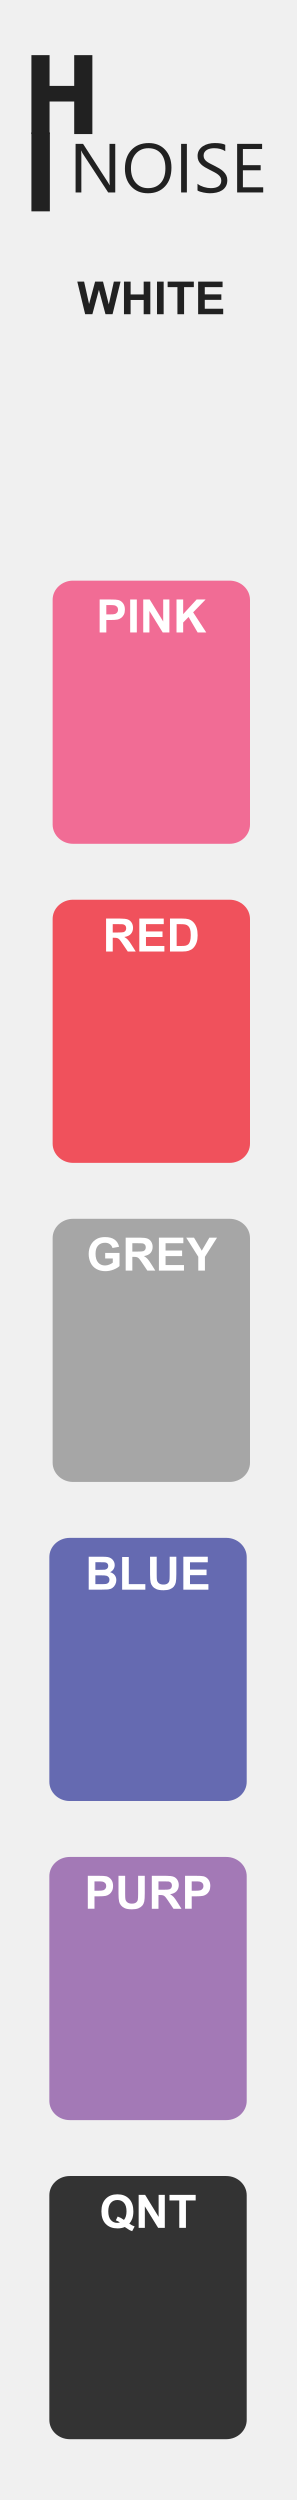
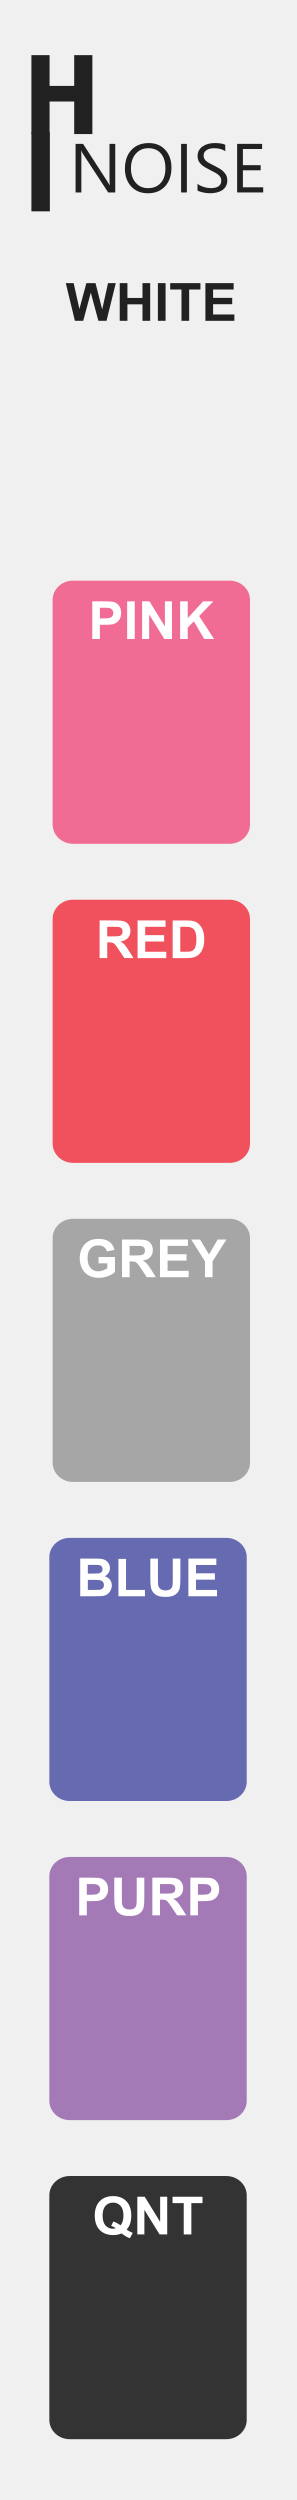
<svg xmlns="http://www.w3.org/2000/svg" version="1.0" id="svg55117" x="0px" y="0px" width="45px" height="380px" viewBox="-337 116.84 45 380" enable-background="new -337 116.84 45 380" xml:space="preserve">
  <path id="path25061" fill="#F0F0F0" d="  M-337,116.84h45v380h-45V116.84z" />
  <path id="path25377_6_" fill="#F0F0F0" d="M-299,159.52  c0-1.609-1.396-2.923-3.1-2.923h-23.8c-1.704,0-3.1,1.314-3.1,2.923v34.15  c0,1.609,1.396,2.927,3.1,2.927h23.8c1.704,0,3.1-1.318,3.1-2.927V159.52  z" />
  <g>
-     <path fill="#212121" d="M-324.056,164.603l-1.196-4.957h1.036l0.755,3.405l0.916-3.405   h1.203l0.878,3.462l0.769-3.462h1.019l-1.217,4.957h-1.073l-0.998-3.706   l-0.995,3.706H-324.056z" />
-     <path fill="#212121" d="M-318.156,164.603v-4.957h1.012v1.951h1.982v-1.951h1.012v4.957   h-1.012v-2.167h-1.982v2.167H-318.156z" />
-     <path fill="#212121" d="M-313.135,164.603v-4.957h1.012v4.957H-313.135z" />
-     <path fill="#212121" d="M-310.032,164.603v-4.119h-1.487v-0.838h3.982v0.838h-1.483v4.119   H-310.032z" />
-     <path fill="#212121" d="M-306.884,164.603v-4.957h3.715v0.838h-2.704v1.099h2.516v0.835   h-2.516v1.349h2.799v0.835H-306.884z" />
+     <path fill="#212121" d="M-325.617,165.603l-1.382-5.727h1.196l0.873,3.934l1.058-3.934   h1.39l1.015,4l0.889-4h1.176l-1.405,5.727h-1.24l-1.153-4.281l-1.149,4.281H-325.617   z" />
+     <path fill="#212121" d="M-318.801,165.603v-5.727h1.169v2.254h2.29v-2.254h1.169v5.727   h-1.169v-2.504h-2.29v2.504H-318.801z" />
+     <path fill="#212121" d="M-313.001,165.603v-5.727h1.169v5.727H-313.001z" />
+     <path fill="#212121" d="M-309.416,165.603v-4.758h-1.718v-0.969h4.6v0.969h-1.714v4.758   H-309.416z" />
+     <path fill="#212121" d="M-305.779,165.603v-5.727h4.292v0.969h-3.123v1.27h2.906v0.965   h-2.906v1.559h3.234v0.965H-305.779z" />
  </g>
  <path id="path25377_1_" fill="#F16C95" d="M-299,208.02  c0-1.609-1.396-2.923-3.1-2.923h-23.8c-1.704,0-3.1,1.314-3.1,2.923v34.15  c0,1.609,1.396,2.927,3.1,2.927h23.8c1.704,0,3.1-1.318,3.1-2.927V208.02  z" />
  <g>
-     <path fill="#FFFFFF" d="M-321.853,212.973v-5.011h1.624c0.615,0,1.016,0.025,1.203,0.075   c0.287,0.075,0.527,0.239,0.721,0.49c0.194,0.252,0.291,0.577,0.291,0.976   c0,0.308-0.056,0.566-0.167,0.776s-0.253,0.374-0.425,0.494   c-0.172,0.119-0.347,0.199-0.525,0.237c-0.242,0.048-0.591,0.072-1.049,0.072   h-0.66v1.89H-321.853z M-320.841,208.81v1.422h0.554   c0.399,0,0.666-0.026,0.8-0.079s0.24-0.134,0.316-0.246   c0.077-0.112,0.115-0.242,0.115-0.39c0-0.182-0.054-0.333-0.161-0.451   s-0.243-0.192-0.407-0.222c-0.121-0.023-0.363-0.034-0.728-0.034H-320.841z" />
-     <path fill="#FFFFFF" d="M-317.214,212.973v-5.011h1.012v5.011H-317.214z" />
-     <path fill="#FFFFFF" d="M-315.229,212.973v-5.011h0.984l2.051,3.346v-3.346h0.94v5.011   h-1.015l-2.02-3.268v3.268H-315.229z" />
-     <path fill="#FFFFFF" d="M-310.17,212.973v-5.011h1.012v2.225l2.044-2.225h1.36   l-1.887,1.952l1.989,3.059h-1.309l-1.377-2.352l-0.82,0.837v1.514H-310.17z" />
+     <path fill="#FFFFFF" d="M-322.975,213.973v-5.727h1.855c0.703,0,1.162,0.029,1.375,0.086   c0.328,0.086,0.603,0.273,0.824,0.561s0.332,0.66,0.332,1.115   c0,0.352-0.064,0.647-0.191,0.887s-0.29,0.428-0.486,0.564   s-0.396,0.227-0.6,0.271c-0.276,0.055-0.676,0.082-1.199,0.082h-0.754v2.16   H-322.975z M-321.818,209.215v1.625h0.633c0.456,0,0.76-0.03,0.914-0.09   s0.274-0.154,0.361-0.281s0.131-0.276,0.131-0.445   c0-0.208-0.061-0.38-0.184-0.516s-0.277-0.22-0.465-0.254   c-0.138-0.026-0.416-0.039-0.832-0.039H-321.818z" />
+     <path fill="#FFFFFF" d="M-317.674,213.973v-5.727h1.156v5.727H-317.674z" />
+     <path fill="#FFFFFF" d="M-315.404,213.973v-5.727h1.125l2.344,3.824v-3.824h1.074v5.727h-1.16   l-2.309-3.734v3.734H-315.404z" />
+     <path fill="#FFFFFF" d="M-309.623,213.973v-5.727h1.156v2.543l2.336-2.543h1.555l-2.156,2.23   l2.273,3.496h-1.496l-1.574-2.688l-0.938,0.957v1.73H-309.623z" />
  </g>
  <path id="path25377_2_" fill="#F0515C" d="M-299,256.52  c0-1.609-1.396-2.923-3.1-2.923h-23.8c-1.704,0-3.1,1.314-3.1,2.923  v34.15c0,1.609,1.396,2.927,3.1,2.927h23.8c1.704,0,3.1-1.318,3.1-2.927  V256.52z" />
  <g>
-     <path fill="#FFFFFF" d="M-320.877,261.472v-5.011h2.129c0.536,0,0.924,0.045,1.167,0.135   c0.242,0.09,0.437,0.25,0.583,0.48s0.219,0.493,0.219,0.79   c0,0.376-0.11,0.687-0.332,0.931c-0.221,0.245-0.551,0.399-0.991,0.463   c0.219,0.127,0.399,0.268,0.542,0.42c0.142,0.153,0.334,0.424,0.576,0.813   l0.612,0.978h-1.21l-0.731-1.09c-0.26-0.39-0.438-0.635-0.533-0.737   c-0.096-0.101-0.197-0.171-0.304-0.208c-0.107-0.038-0.277-0.057-0.509-0.057   h-0.205v2.092H-320.877z M-319.865,258.581h0.749c0.485,0,0.789-0.021,0.909-0.062   s0.215-0.112,0.284-0.212s0.103-0.226,0.103-0.376   c0-0.168-0.045-0.305-0.135-0.408c-0.09-0.104-0.217-0.169-0.381-0.197   c-0.082-0.011-0.328-0.017-0.738-0.017h-0.79V258.581z" />
-     <path fill="#FFFFFF" d="M-315.825,261.472v-5.011h3.715v0.848h-2.704v1.111h2.516v0.844   h-2.516v1.364h2.799v0.844H-315.825z" />
-     <path fill="#FFFFFF" d="M-311.16,256.461h1.849c0.417,0,0.735,0.032,0.954,0.096   c0.294,0.086,0.546,0.24,0.755,0.461s0.369,0.492,0.479,0.812   c0.109,0.32,0.164,0.715,0.164,1.184c0,0.413-0.051,0.768-0.154,1.066   c-0.125,0.365-0.304,0.66-0.537,0.885c-0.175,0.171-0.413,0.304-0.711,0.4   c-0.223,0.071-0.522,0.106-0.896,0.106h-1.904V256.461z M-310.148,257.309v3.319   h0.755c0.283,0,0.486-0.016,0.612-0.048c0.164-0.041,0.3-0.11,0.408-0.208   c0.108-0.098,0.197-0.259,0.265-0.483c0.068-0.225,0.103-0.531,0.103-0.918   s-0.034-0.685-0.103-0.892s-0.164-0.369-0.287-0.485s-0.279-0.195-0.468-0.236   c-0.141-0.032-0.418-0.048-0.831-0.048H-310.148z" />
+     <path fill="#FFFFFF" d="M-321.859,262.472v-5.727h2.434c0.612,0,1.057,0.051,1.334,0.154   s0.5,0.286,0.666,0.549s0.25,0.564,0.25,0.902c0,0.43-0.126,0.785-0.379,1.064   s-0.63,0.457-1.133,0.529c0.25,0.146,0.457,0.306,0.619,0.48   s0.382,0.484,0.658,0.93l0.699,1.117h-1.383l-0.836-1.246   c-0.297-0.445-0.5-0.726-0.609-0.842s-0.225-0.195-0.348-0.238   s-0.316-0.064-0.582-0.064h-0.234v2.391H-321.859z M-320.703,259.168h0.855   c0.555,0,0.901-0.023,1.039-0.07s0.246-0.127,0.324-0.242   s0.117-0.258,0.117-0.43c0-0.193-0.051-0.348-0.154-0.467   s-0.248-0.193-0.436-0.225c-0.094-0.013-0.375-0.02-0.844-0.02h-0.902V259.168z" />
+     <path fill="#FFFFFF" d="M-316.086,262.472v-5.727h4.246v0.969h-3.09v1.27h2.875v0.965h-2.875   v1.559h3.199v0.965H-316.086z" />
+     <path fill="#FFFFFF" d="M-310.754,256.746h2.113c0.477,0,0.84,0.037,1.09,0.109   c0.336,0.099,0.624,0.275,0.863,0.527s0.422,0.562,0.547,0.928   s0.188,0.817,0.188,1.354c0,0.471-0.059,0.877-0.176,1.219   c-0.143,0.417-0.348,0.754-0.613,1.012c-0.201,0.195-0.471,0.348-0.812,0.457   c-0.255,0.081-0.596,0.121-1.023,0.121h-2.176V256.746z M-309.598,257.714v3.793   h0.863c0.323,0,0.556-0.018,0.699-0.055c0.188-0.047,0.343-0.126,0.467-0.238   s0.225-0.296,0.303-0.553s0.117-0.606,0.117-1.049s-0.039-0.783-0.117-1.02   s-0.188-0.422-0.328-0.555s-0.319-0.223-0.535-0.27   c-0.162-0.037-0.478-0.055-0.949-0.055H-309.598z" />
  </g>
  <path id="path25377_3_" fill="#A6A6A6" d="M-299,305.02  c0-1.609-1.396-2.923-3.1-2.923h-23.8c-1.704,0-3.1,1.314-3.1,2.923v34.15  c0,1.609,1.396,2.927,3.1,2.927h23.8c1.704,0,3.1-1.318,3.1-2.927V305.02z  " />
  <g>
-     <path fill="#FFFFFF" d="M-321.015,308.131v-0.845h2.181v1.996   c-0.212,0.205-0.519,0.386-0.921,0.542c-0.402,0.156-0.809,0.234-1.222,0.234   c-0.524,0-0.981-0.11-1.371-0.33s-0.683-0.534-0.878-0.943   s-0.294-0.854-0.294-1.335c0-0.522,0.109-0.985,0.328-1.391   s0.539-0.717,0.96-0.933c0.321-0.167,0.721-0.25,1.2-0.25   c0.622,0,1.108,0.13,1.458,0.391c0.35,0.261,0.575,0.622,0.675,1.082   l-1.005,0.188c-0.071-0.246-0.203-0.44-0.398-0.583   c-0.194-0.143-0.438-0.214-0.729-0.214c-0.442,0-0.793,0.14-1.055,0.42   c-0.261,0.28-0.391,0.696-0.391,1.248c0,0.595,0.132,1.041,0.396,1.338   c0.264,0.298,0.611,0.446,1.039,0.446c0.212,0,0.424-0.041,0.637-0.125   c0.213-0.083,0.396-0.184,0.549-0.302v-0.636H-321.015z" />
-     <path fill="#FFFFFF" d="M-317.898,309.973v-5.011h2.129c0.536,0,0.924,0.045,1.167,0.135   c0.242,0.09,0.437,0.25,0.583,0.48s0.219,0.493,0.219,0.79   c0,0.376-0.11,0.687-0.332,0.931c-0.221,0.245-0.551,0.399-0.991,0.464   c0.219,0.127,0.399,0.268,0.542,0.42c0.142,0.153,0.334,0.424,0.576,0.813   l0.612,0.978h-1.21l-0.731-1.09c-0.26-0.39-0.438-0.636-0.533-0.737   c-0.096-0.101-0.197-0.171-0.304-0.208c-0.107-0.038-0.277-0.057-0.509-0.057   h-0.205v2.092H-317.898z M-316.886,307.081h0.749c0.485,0,0.789-0.021,0.909-0.062   s0.215-0.112,0.284-0.212s0.103-0.226,0.103-0.376   c0-0.168-0.045-0.305-0.135-0.408c-0.09-0.104-0.217-0.169-0.381-0.197   c-0.082-0.011-0.328-0.017-0.738-0.017h-0.79V307.081z" />
-     <path fill="#FFFFFF" d="M-312.846,309.973v-5.011h3.715v0.848h-2.704v1.111h2.516v0.844   h-2.516v1.364h2.799v0.844H-312.846z" />
-     <path fill="#FFFFFF" d="M-306.861,309.973v-2.108l-1.835-2.902h1.186l1.179,1.982   l1.155-1.982h1.166l-1.842,2.909v2.102H-306.861z" />
+     <path fill="#FFFFFF" d="M-322.018,308.867v-0.965h2.492v2.281   c-0.242,0.234-0.593,0.441-1.053,0.619c-0.459,0.179-0.925,0.268-1.396,0.268   c-0.599,0-1.121-0.125-1.566-0.377c-0.445-0.251-0.78-0.61-1.004-1.078   c-0.224-0.467-0.336-0.976-0.336-1.525c0-0.596,0.125-1.126,0.375-1.59   s0.616-0.819,1.098-1.066c0.367-0.19,0.824-0.285,1.371-0.285   c0.711,0,1.266,0.149,1.666,0.447s0.657,0.71,0.771,1.236l-1.148,0.215   c-0.081-0.281-0.232-0.503-0.455-0.666s-0.5-0.244-0.834-0.244   c-0.505,0-0.907,0.16-1.205,0.48s-0.447,0.795-0.447,1.426   c0,0.68,0.151,1.189,0.453,1.529s0.698,0.51,1.188,0.51   c0.242,0,0.485-0.047,0.729-0.143c0.244-0.095,0.453-0.21,0.627-0.346v-0.727   H-322.018z" />
+     <path fill="#FFFFFF" d="M-318.455,310.973v-5.727h2.434c0.612,0,1.057,0.051,1.334,0.154   s0.5,0.286,0.666,0.549s0.25,0.564,0.25,0.902c0,0.43-0.126,0.785-0.379,1.064   c-0.252,0.28-0.63,0.457-1.133,0.529c0.25,0.146,0.457,0.307,0.619,0.48   c0.163,0.175,0.382,0.484,0.658,0.93l0.699,1.117h-1.383l-0.836-1.246   c-0.297-0.445-0.5-0.726-0.609-0.842c-0.109-0.115-0.225-0.195-0.348-0.238   s-0.316-0.064-0.582-0.064h-0.234v2.391H-318.455z M-317.299,307.668h0.855   c0.555,0,0.901-0.023,1.039-0.07s0.246-0.127,0.324-0.242   s0.117-0.258,0.117-0.43c0-0.193-0.051-0.348-0.154-0.467   s-0.248-0.193-0.436-0.225c-0.094-0.013-0.375-0.02-0.844-0.02h-0.902V307.668z" />
+     <path fill="#FFFFFF" d="M-312.682,310.973v-5.727h4.246v0.969h-3.09v1.27h2.875v0.965h-2.875   v1.559h3.199v0.965H-312.682z" />
+     <path fill="#FFFFFF" d="M-305.842,310.973v-2.41l-2.098-3.316h1.355l1.348,2.266   l1.32-2.266h1.332l-2.105,3.324v2.402H-305.842z" />
  </g>
  <path id="path25377_4_" fill="#656AB1" d="M-299.5,353.52  c0-1.609-1.396-2.923-3.1-2.923h-23.8c-1.704,0-3.1,1.314-3.1,2.923v34.15  c0,1.609,1.396,2.927,3.1,2.927h23.8c1.704,0,3.1-1.318,3.1-2.927V353.52z  " />
  <g>
-     <path fill="#FFFFFF" d="M-323.515,353.462h2.003c0.396,0,0.692,0.017,0.887,0.05   c0.195,0.033,0.369,0.102,0.523,0.207c0.153,0.104,0.282,0.244,0.384,0.418   c0.103,0.175,0.154,0.37,0.154,0.587c0,0.234-0.063,0.45-0.189,0.646   c-0.127,0.196-0.298,0.343-0.515,0.441c0.305,0.089,0.54,0.24,0.704,0.454   c0.164,0.215,0.246,0.466,0.246,0.756c0,0.228-0.053,0.449-0.159,0.664   c-0.105,0.216-0.25,0.388-0.434,0.517c-0.184,0.129-0.41,0.208-0.679,0.237   c-0.168,0.019-0.575,0.03-1.22,0.034h-1.706V353.462z M-322.503,354.296v1.159   h0.663c0.394,0,0.639-0.006,0.735-0.018c0.173-0.021,0.309-0.08,0.409-0.18   c0.099-0.099,0.148-0.229,0.148-0.391c0-0.155-0.043-0.281-0.128-0.378   c-0.086-0.097-0.213-0.155-0.381-0.176c-0.1-0.012-0.389-0.018-0.865-0.018   H-322.503z M-322.503,356.289v1.34h0.937c0.365,0,0.596-0.011,0.694-0.031   c0.15-0.027,0.273-0.094,0.368-0.2c0.094-0.105,0.142-0.247,0.142-0.425   c0-0.15-0.037-0.278-0.109-0.383c-0.073-0.105-0.178-0.182-0.316-0.229   c-0.138-0.048-0.437-0.071-0.897-0.071H-322.503z" />
-     <path fill="#FFFFFF" d="M-318.436,358.473v-4.97h1.012v4.126h2.516v0.844H-318.436z" />
-     <path fill="#FFFFFF" d="M-314.194,353.462h1.012v2.714c0,0.431,0.013,0.71,0.038,0.838   c0.043,0.205,0.146,0.369,0.31,0.493c0.163,0.125,0.385,0.187,0.668,0.187   c0.287,0,0.503-0.059,0.649-0.176s0.233-0.262,0.263-0.433   s0.044-0.454,0.044-0.851v-2.772h1.012v2.632c0,0.602-0.027,1.026-0.082,1.275   c-0.055,0.248-0.155,0.458-0.303,0.629c-0.146,0.171-0.343,0.307-0.589,0.408   s-0.567,0.152-0.964,0.152c-0.479,0-0.841-0.056-1.088-0.166   c-0.248-0.11-0.443-0.254-0.586-0.431s-0.238-0.361-0.284-0.556   c-0.066-0.287-0.099-0.711-0.099-1.271V353.462z" />
-     <path fill="#FFFFFF" d="M-309.132,358.473v-5.011h3.715v0.848h-2.704v1.111h2.516v0.844h-2.516   v1.364h2.799v0.844H-309.132z" />
+     <path fill="#FFFFFF" d="M-324.803,353.746h2.289c0.453,0,0.791,0.02,1.014,0.057   c0.223,0.038,0.422,0.117,0.598,0.236c0.176,0.12,0.322,0.279,0.439,0.479   s0.176,0.423,0.176,0.67c0,0.269-0.072,0.515-0.217,0.738   c-0.145,0.225-0.34,0.393-0.588,0.504c0.349,0.102,0.617,0.275,0.805,0.52   c0.188,0.245,0.281,0.533,0.281,0.863c0,0.261-0.061,0.514-0.182,0.76   s-0.287,0.443-0.496,0.59c-0.209,0.147-0.468,0.238-0.775,0.271   c-0.193,0.021-0.658,0.034-1.395,0.039h-1.949V353.746z M-323.646,354.699v1.324   h0.758c0.451,0,0.73-0.006,0.84-0.02c0.198-0.023,0.354-0.092,0.467-0.205   s0.17-0.262,0.17-0.447c0-0.177-0.049-0.32-0.146-0.432   c-0.098-0.11-0.243-0.178-0.436-0.201c-0.115-0.013-0.444-0.02-0.988-0.02   H-323.646z M-323.646,356.977v1.531h1.07c0.417,0,0.681-0.012,0.793-0.035   c0.172-0.031,0.312-0.107,0.42-0.229s0.162-0.283,0.162-0.486   c0-0.172-0.042-0.317-0.125-0.438c-0.083-0.119-0.204-0.207-0.361-0.262   s-0.5-0.082-1.025-0.082H-323.646z" />
+     <path fill="#FFFFFF" d="M-318.998,359.473v-5.68h1.156v4.715h2.875v0.965H-318.998z" />
+     <path fill="#FFFFFF" d="M-314.15,353.746h1.156v3.102c0,0.492,0.014,0.812,0.043,0.957   c0.049,0.234,0.167,0.423,0.354,0.564c0.186,0.143,0.441,0.213,0.764,0.213   c0.328,0,0.576-0.066,0.742-0.201c0.167-0.134,0.267-0.299,0.301-0.494   s0.051-0.52,0.051-0.973v-3.168h1.156v3.008c0,0.688-0.031,1.174-0.094,1.457   c-0.062,0.284-0.178,0.523-0.346,0.719s-0.393,0.352-0.674,0.467   c-0.281,0.116-0.648,0.174-1.102,0.174c-0.547,0-0.961-0.062-1.244-0.189   c-0.283-0.126-0.506-0.29-0.67-0.492c-0.164-0.201-0.272-0.413-0.324-0.635   c-0.076-0.328-0.113-0.812-0.113-1.453V353.746z" />
+     <path fill="#FFFFFF" d="M-308.365,359.473v-5.727h4.246v0.969h-3.09v1.27h2.875v0.965h-2.875   v1.559h3.199v0.965H-308.365z" />
  </g>
  <path id="path25377_5_" fill="#A379B6" d="M-299.5,402.02  c0-1.609-1.396-2.923-3.1-2.923h-23.8c-1.704,0-3.1,1.314-3.1,2.923v34.15  c0,1.609,1.396,2.927,3.1,2.927h23.8c1.704,0,3.1-1.318,3.1-2.927V402.02z  " />
  <g>
-     <path fill="#FFFFFF" d="M-323.652,406.973v-5.011h1.624c0.615,0,1.016,0.024,1.203,0.075   c0.287,0.075,0.527,0.238,0.721,0.49s0.291,0.577,0.291,0.976   c0,0.308-0.056,0.566-0.167,0.776c-0.112,0.209-0.253,0.374-0.425,0.494   c-0.172,0.119-0.347,0.198-0.525,0.237c-0.242,0.048-0.591,0.071-1.049,0.071   h-0.66v1.891H-323.652z M-322.64,402.81v1.422h0.554   c0.399,0,0.666-0.026,0.8-0.079c0.134-0.052,0.24-0.134,0.316-0.246   c0.077-0.111,0.115-0.241,0.115-0.39c0-0.182-0.054-0.332-0.161-0.451   c-0.107-0.118-0.243-0.192-0.407-0.222c-0.121-0.023-0.363-0.034-0.728-0.034   H-322.64z" />
-     <path fill="#FFFFFF" d="M-318.99,401.962h1.012v2.714c0,0.431,0.013,0.71,0.038,0.837   c0.043,0.205,0.146,0.37,0.31,0.494c0.163,0.124,0.385,0.187,0.668,0.187   c0.287,0,0.503-0.059,0.649-0.176c0.146-0.118,0.233-0.262,0.263-0.433   s0.044-0.455,0.044-0.852v-2.771h1.012v2.632c0,0.602-0.027,1.026-0.082,1.274   c-0.055,0.249-0.155,0.458-0.303,0.629c-0.146,0.171-0.343,0.308-0.589,0.409   c-0.246,0.101-0.567,0.151-0.964,0.151c-0.479,0-0.841-0.055-1.088-0.165   c-0.248-0.111-0.443-0.255-0.586-0.431c-0.144-0.177-0.238-0.362-0.284-0.556   c-0.066-0.287-0.099-0.711-0.099-1.271V401.962z" />
-     <path fill="#FFFFFF" d="M-313.924,406.973v-5.011h2.129c0.536,0,0.924,0.045,1.167,0.135   c0.242,0.09,0.437,0.25,0.583,0.48c0.146,0.229,0.219,0.493,0.219,0.789   c0,0.376-0.11,0.687-0.332,0.932s-0.551,0.399-0.991,0.463   c0.219,0.128,0.399,0.268,0.542,0.421c0.142,0.152,0.334,0.424,0.576,0.813   l0.612,0.978h-1.21l-0.731-1.091c-0.26-0.39-0.438-0.635-0.533-0.736   s-0.197-0.171-0.304-0.208c-0.107-0.038-0.277-0.057-0.509-0.057h-0.205v2.092   H-313.924z M-312.913,404.081h0.749c0.485,0,0.789-0.021,0.909-0.062   s0.215-0.112,0.284-0.212c0.068-0.101,0.103-0.226,0.103-0.376   c0-0.169-0.045-0.305-0.135-0.408c-0.09-0.104-0.217-0.17-0.381-0.197   c-0.082-0.011-0.328-0.017-0.738-0.017h-0.79V404.081z" />
-     <path fill="#FFFFFF" d="M-308.873,406.973v-5.011h1.624c0.615,0,1.016,0.024,1.203,0.075   c0.287,0.075,0.527,0.238,0.721,0.49s0.291,0.577,0.291,0.976   c0,0.308-0.056,0.566-0.167,0.776c-0.112,0.209-0.253,0.374-0.425,0.494   c-0.172,0.119-0.347,0.198-0.525,0.237c-0.242,0.048-0.591,0.071-1.049,0.071   h-0.66v1.891H-308.873z M-307.861,402.81v1.422h0.554   c0.399,0,0.666-0.026,0.8-0.079c0.134-0.052,0.24-0.134,0.316-0.246   c0.077-0.111,0.115-0.241,0.115-0.39c0-0.182-0.054-0.332-0.161-0.451   c-0.107-0.118-0.243-0.192-0.407-0.222c-0.121-0.023-0.363-0.034-0.728-0.034   H-307.861z" />
+     <path fill="#FFFFFF" d="M-324.959,407.973v-5.727h1.855c0.703,0,1.162,0.028,1.375,0.086   c0.328,0.086,0.603,0.272,0.824,0.561c0.221,0.287,0.332,0.659,0.332,1.115   c0,0.352-0.064,0.646-0.191,0.887c-0.127,0.239-0.29,0.428-0.486,0.564   s-0.396,0.227-0.6,0.271c-0.276,0.055-0.676,0.082-1.199,0.082h-0.754v2.16   H-324.959z M-323.803,403.215v1.625h0.633c0.456,0,0.76-0.03,0.914-0.09   c0.154-0.061,0.274-0.154,0.361-0.281c0.087-0.128,0.131-0.276,0.131-0.445   c0-0.209-0.061-0.381-0.184-0.516c-0.123-0.136-0.277-0.221-0.465-0.254   c-0.138-0.026-0.416-0.039-0.832-0.039H-323.803z" />
+     <path fill="#FFFFFF" d="M-319.631,402.246h1.156v3.102c0,0.492,0.014,0.811,0.043,0.957   c0.049,0.234,0.167,0.422,0.354,0.564c0.186,0.142,0.441,0.213,0.764,0.213   c0.328,0,0.576-0.067,0.742-0.201c0.167-0.135,0.267-0.299,0.301-0.494   s0.051-0.52,0.051-0.973v-3.168h1.156v3.008c0,0.688-0.031,1.173-0.094,1.457   c-0.062,0.283-0.178,0.523-0.346,0.719s-0.393,0.351-0.674,0.467   c-0.281,0.115-0.648,0.174-1.102,0.174c-0.547,0-0.961-0.063-1.244-0.189   c-0.283-0.127-0.506-0.291-0.67-0.492c-0.164-0.202-0.272-0.414-0.324-0.635   c-0.076-0.328-0.113-0.812-0.113-1.453V402.246z" />
+     <path fill="#FFFFFF" d="M-313.842,407.973v-5.727h2.434c0.612,0,1.057,0.051,1.334,0.154   c0.277,0.103,0.5,0.285,0.666,0.549c0.167,0.263,0.25,0.563,0.25,0.902   c0,0.43-0.126,0.784-0.379,1.064c-0.252,0.279-0.63,0.456-1.133,0.529   c0.25,0.146,0.457,0.306,0.619,0.48c0.163,0.174,0.382,0.484,0.658,0.93   l0.699,1.117h-1.383l-0.836-1.246c-0.297-0.445-0.5-0.727-0.609-0.842   c-0.109-0.116-0.225-0.195-0.348-0.238s-0.316-0.064-0.582-0.064h-0.234v2.391   H-313.842z M-312.686,404.668h0.855c0.555,0,0.901-0.023,1.039-0.07   s0.246-0.128,0.324-0.242c0.078-0.115,0.117-0.258,0.117-0.43   c0-0.193-0.051-0.349-0.154-0.467c-0.103-0.119-0.248-0.193-0.436-0.225   c-0.094-0.014-0.375-0.02-0.844-0.02h-0.902V404.668z" />
+     <path fill="#FFFFFF" d="M-308.068,407.973v-5.727h1.855c0.703,0,1.162,0.028,1.375,0.086   c0.328,0.086,0.603,0.272,0.824,0.561c0.221,0.287,0.332,0.659,0.332,1.115   c0,0.352-0.064,0.646-0.191,0.887c-0.127,0.239-0.29,0.428-0.486,0.564   s-0.396,0.227-0.6,0.271c-0.276,0.055-0.676,0.082-1.199,0.082h-0.754v2.16   H-308.068z M-306.912,403.215v1.625h0.633c0.456,0,0.76-0.03,0.914-0.09   c0.154-0.061,0.274-0.154,0.361-0.281c0.087-0.128,0.131-0.276,0.131-0.445   c0-0.209-0.061-0.381-0.184-0.516c-0.123-0.136-0.277-0.221-0.465-0.254   c-0.138-0.026-0.416-0.039-0.832-0.039H-306.912z" />
  </g>
  <path id="path25377_7_" fill="#333333" d="M-299.5,450.52  c0-1.609-1.396-2.923-3.1-2.923h-23.8c-1.704,0-3.1,1.314-3.1,2.923v34.15  c0,1.609,1.396,2.927,3.1,2.927h23.8c1.704,0,3.1-1.318,3.1-2.927V450.52z  " />
  <g>
-     <path fill="#FFFFFF" d="M-317.346,454.837c0.249,0.178,0.519,0.318,0.81,0.424   l-0.373,0.714c-0.153-0.045-0.302-0.108-0.448-0.188   c-0.032-0.017-0.256-0.164-0.673-0.444c-0.328,0.144-0.691,0.215-1.09,0.215   c-0.77,0-1.374-0.227-1.81-0.68c-0.437-0.454-0.655-1.091-0.655-1.911   c0-0.817,0.219-1.454,0.656-1.908c0.438-0.455,1.031-0.683,1.781-0.683   c0.743,0,1.332,0.228,1.767,0.683c0.435,0.454,0.653,1.091,0.653,1.908   c0,0.434-0.061,0.813-0.181,1.142C-317,454.359-317.145,454.602-317.346,454.837z    M-318.159,454.266c0.13-0.152,0.227-0.337,0.292-0.554   c0.064-0.216,0.097-0.465,0.097-0.745c0-0.578-0.127-1.011-0.383-1.297   s-0.589-0.429-1.001-0.429s-0.747,0.144-1.003,0.431   c-0.257,0.287-0.385,0.719-0.385,1.295c0,0.586,0.128,1.024,0.385,1.314   c0.256,0.291,0.58,0.436,0.972,0.436c0.146,0,0.284-0.023,0.414-0.071   c-0.205-0.135-0.414-0.239-0.625-0.314l0.284-0.578   C-318.78,453.867-318.462,454.038-318.159,454.266z" />
-     <path fill="#FFFFFF" d="M-315.924,455.473v-5.011h0.984l2.051,3.346v-3.346h0.94v5.011   h-1.015l-2.02-3.268v3.268H-315.924z" />
-     <path fill="#FFFFFF" d="M-309.751,455.473v-4.163h-1.487v-0.848h3.982v0.848h-1.483v4.163   H-309.751z" />
+     <path fill="#FFFFFF" d="M-317.752,455.746c0.284,0.203,0.592,0.364,0.926,0.484   l-0.426,0.816c-0.174-0.053-0.345-0.124-0.512-0.215   c-0.037-0.019-0.293-0.188-0.77-0.508c-0.375,0.164-0.791,0.246-1.246,0.246   c-0.88,0-1.57-0.26-2.068-0.777c-0.499-0.519-0.748-1.246-0.748-2.184   c0-0.936,0.25-1.662,0.75-2.182s1.178-0.779,2.035-0.779   c0.849,0,1.522,0.26,2.02,0.779s0.746,1.246,0.746,2.182   c0,0.494-0.069,0.93-0.207,1.305C-317.356,455.2-317.523,455.478-317.752,455.746z    M-318.682,455.094c0.148-0.175,0.26-0.386,0.334-0.633   c0.074-0.248,0.111-0.531,0.111-0.852c0-0.662-0.146-1.156-0.438-1.482   c-0.292-0.327-0.673-0.49-1.145-0.49s-0.854,0.164-1.146,0.492   s-0.439,0.821-0.439,1.48c0,0.669,0.146,1.17,0.439,1.502   s0.664,0.498,1.111,0.498c0.167,0,0.324-0.027,0.473-0.082   c-0.234-0.154-0.473-0.273-0.715-0.359l0.324-0.66   C-319.391,454.638-319.028,454.833-318.682,455.094z" />
+     <path fill="#FFFFFF" d="M-316.127,456.473v-5.727h1.125l2.344,3.824v-3.824h1.074v5.727h-1.16   l-2.309-3.734v3.734H-316.127z" />
+     <path fill="#FFFFFF" d="M-309.072,456.473v-4.758h-1.699v-0.969h4.551v0.969h-1.695v4.758   H-309.072z" />
  </g>
  <g id="XMLID_17_">
    <path fill="#212121" d="M-322.961,125.221v11.997h-2.76v-4.948h-3.744v4.948h-2.76v-11.997   h2.76v4.676h3.744v-4.676H-322.961z" />
  </g>
  <g id="XMLID_16_">
    <path fill="#212121" d="M-329.421,136.968v11.997h-2.804V136.968H-329.421z" />
  </g>
  <g id="XMLID_15_">
    <path fill="#212121" d="M-319.483,146.093h-1.074l-3.849-5.886   c-0.097-0.147-0.177-0.302-0.24-0.464h-0.031   c0.027,0.158,0.042,0.496,0.042,1.015v5.335h-0.876v-7.385h1.137l3.744,5.794   c0.156,0.24,0.257,0.404,0.303,0.494h0.021   c-0.035-0.213-0.052-0.575-0.052-1.087v-5.201h0.876V146.093z" />
    <path fill="#212121" d="M-314.508,146.217c-1.061,0-1.91-0.346-2.547-1.035   c-0.638-0.69-0.957-1.588-0.957-2.693c0-1.188,0.325-2.136,0.975-2.843   s1.535-1.061,2.654-1.061c1.033,0,1.864,0.343,2.495,1.029   c0.631,0.688,0.947,1.585,0.947,2.693c0,1.205-0.323,2.158-0.97,2.858   C-312.558,145.867-313.424,146.217-314.508,146.217z M-314.446,139.368   c-0.786,0-1.424,0.28-1.914,0.84s-0.735,1.294-0.735,2.204   c0,0.909,0.239,1.642,0.717,2.196c0.478,0.554,1.101,0.831,1.87,0.831   c0.82,0,1.467-0.264,1.94-0.793c0.473-0.528,0.709-1.269,0.709-2.219   c0-0.976-0.229-1.729-0.688-2.261S-313.639,139.368-314.446,139.368z" />
    <path fill="#212121" d="M-308.595,146.093h-0.876v-7.385h0.876V146.093z" />
    <path fill="#212121" d="M-306.979,145.794v-1.02c0.118,0.104,0.26,0.195,0.424,0.278   c0.166,0.082,0.34,0.151,0.521,0.208c0.184,0.057,0.367,0.101,0.551,0.132   c0.184,0.03,0.355,0.046,0.512,0.046c0.539,0,0.941-0.099,1.207-0.296   s0.398-0.481,0.398-0.853c0-0.198-0.045-0.372-0.133-0.52   s-0.211-0.282-0.367-0.404s-0.342-0.238-0.557-0.351   c-0.213-0.111-0.443-0.229-0.689-0.353c-0.262-0.13-0.504-0.263-0.73-0.396   s-0.422-0.281-0.59-0.442c-0.166-0.162-0.298-0.345-0.394-0.549   s-0.143-0.443-0.143-0.719c0-0.336,0.075-0.629,0.224-0.878   c0.148-0.248,0.346-0.453,0.59-0.615c0.242-0.161,0.52-0.281,0.832-0.36   c0.311-0.079,0.627-0.118,0.951-0.118c0.736,0,1.273,0.087,1.611,0.263v0.973   c-0.441-0.302-1.008-0.453-1.701-0.453c-0.191,0-0.381,0.021-0.572,0.06   s-0.361,0.104-0.512,0.193c-0.15,0.089-0.271,0.204-0.365,0.345   s-0.141,0.312-0.141,0.515c0,0.189,0.035,0.353,0.107,0.489   c0.07,0.138,0.176,0.263,0.314,0.376c0.141,0.113,0.309,0.224,0.51,0.33   c0.199,0.106,0.43,0.223,0.689,0.35c0.268,0.131,0.521,0.268,0.762,0.412   s0.451,0.304,0.631,0.479c0.182,0.175,0.324,0.368,0.432,0.581   c0.105,0.213,0.158,0.457,0.158,0.731c0,0.364-0.072,0.672-0.217,0.925   c-0.145,0.252-0.338,0.457-0.584,0.615c-0.244,0.158-0.527,0.271-0.848,0.342   c-0.318,0.07-0.656,0.106-1.012,0.106c-0.117,0-0.264-0.01-0.438-0.028   c-0.174-0.02-0.352-0.047-0.531-0.083c-0.182-0.036-0.354-0.08-0.514-0.134   C-306.751,145.919-306.881,145.86-306.979,145.794z" />
    <path fill="#212121" d="M-296.993,146.093h-3.963v-7.385h3.796v0.783h-2.92v2.456h2.701   v0.777h-2.701v2.585h3.087V146.093z" />
  </g>
</svg>
